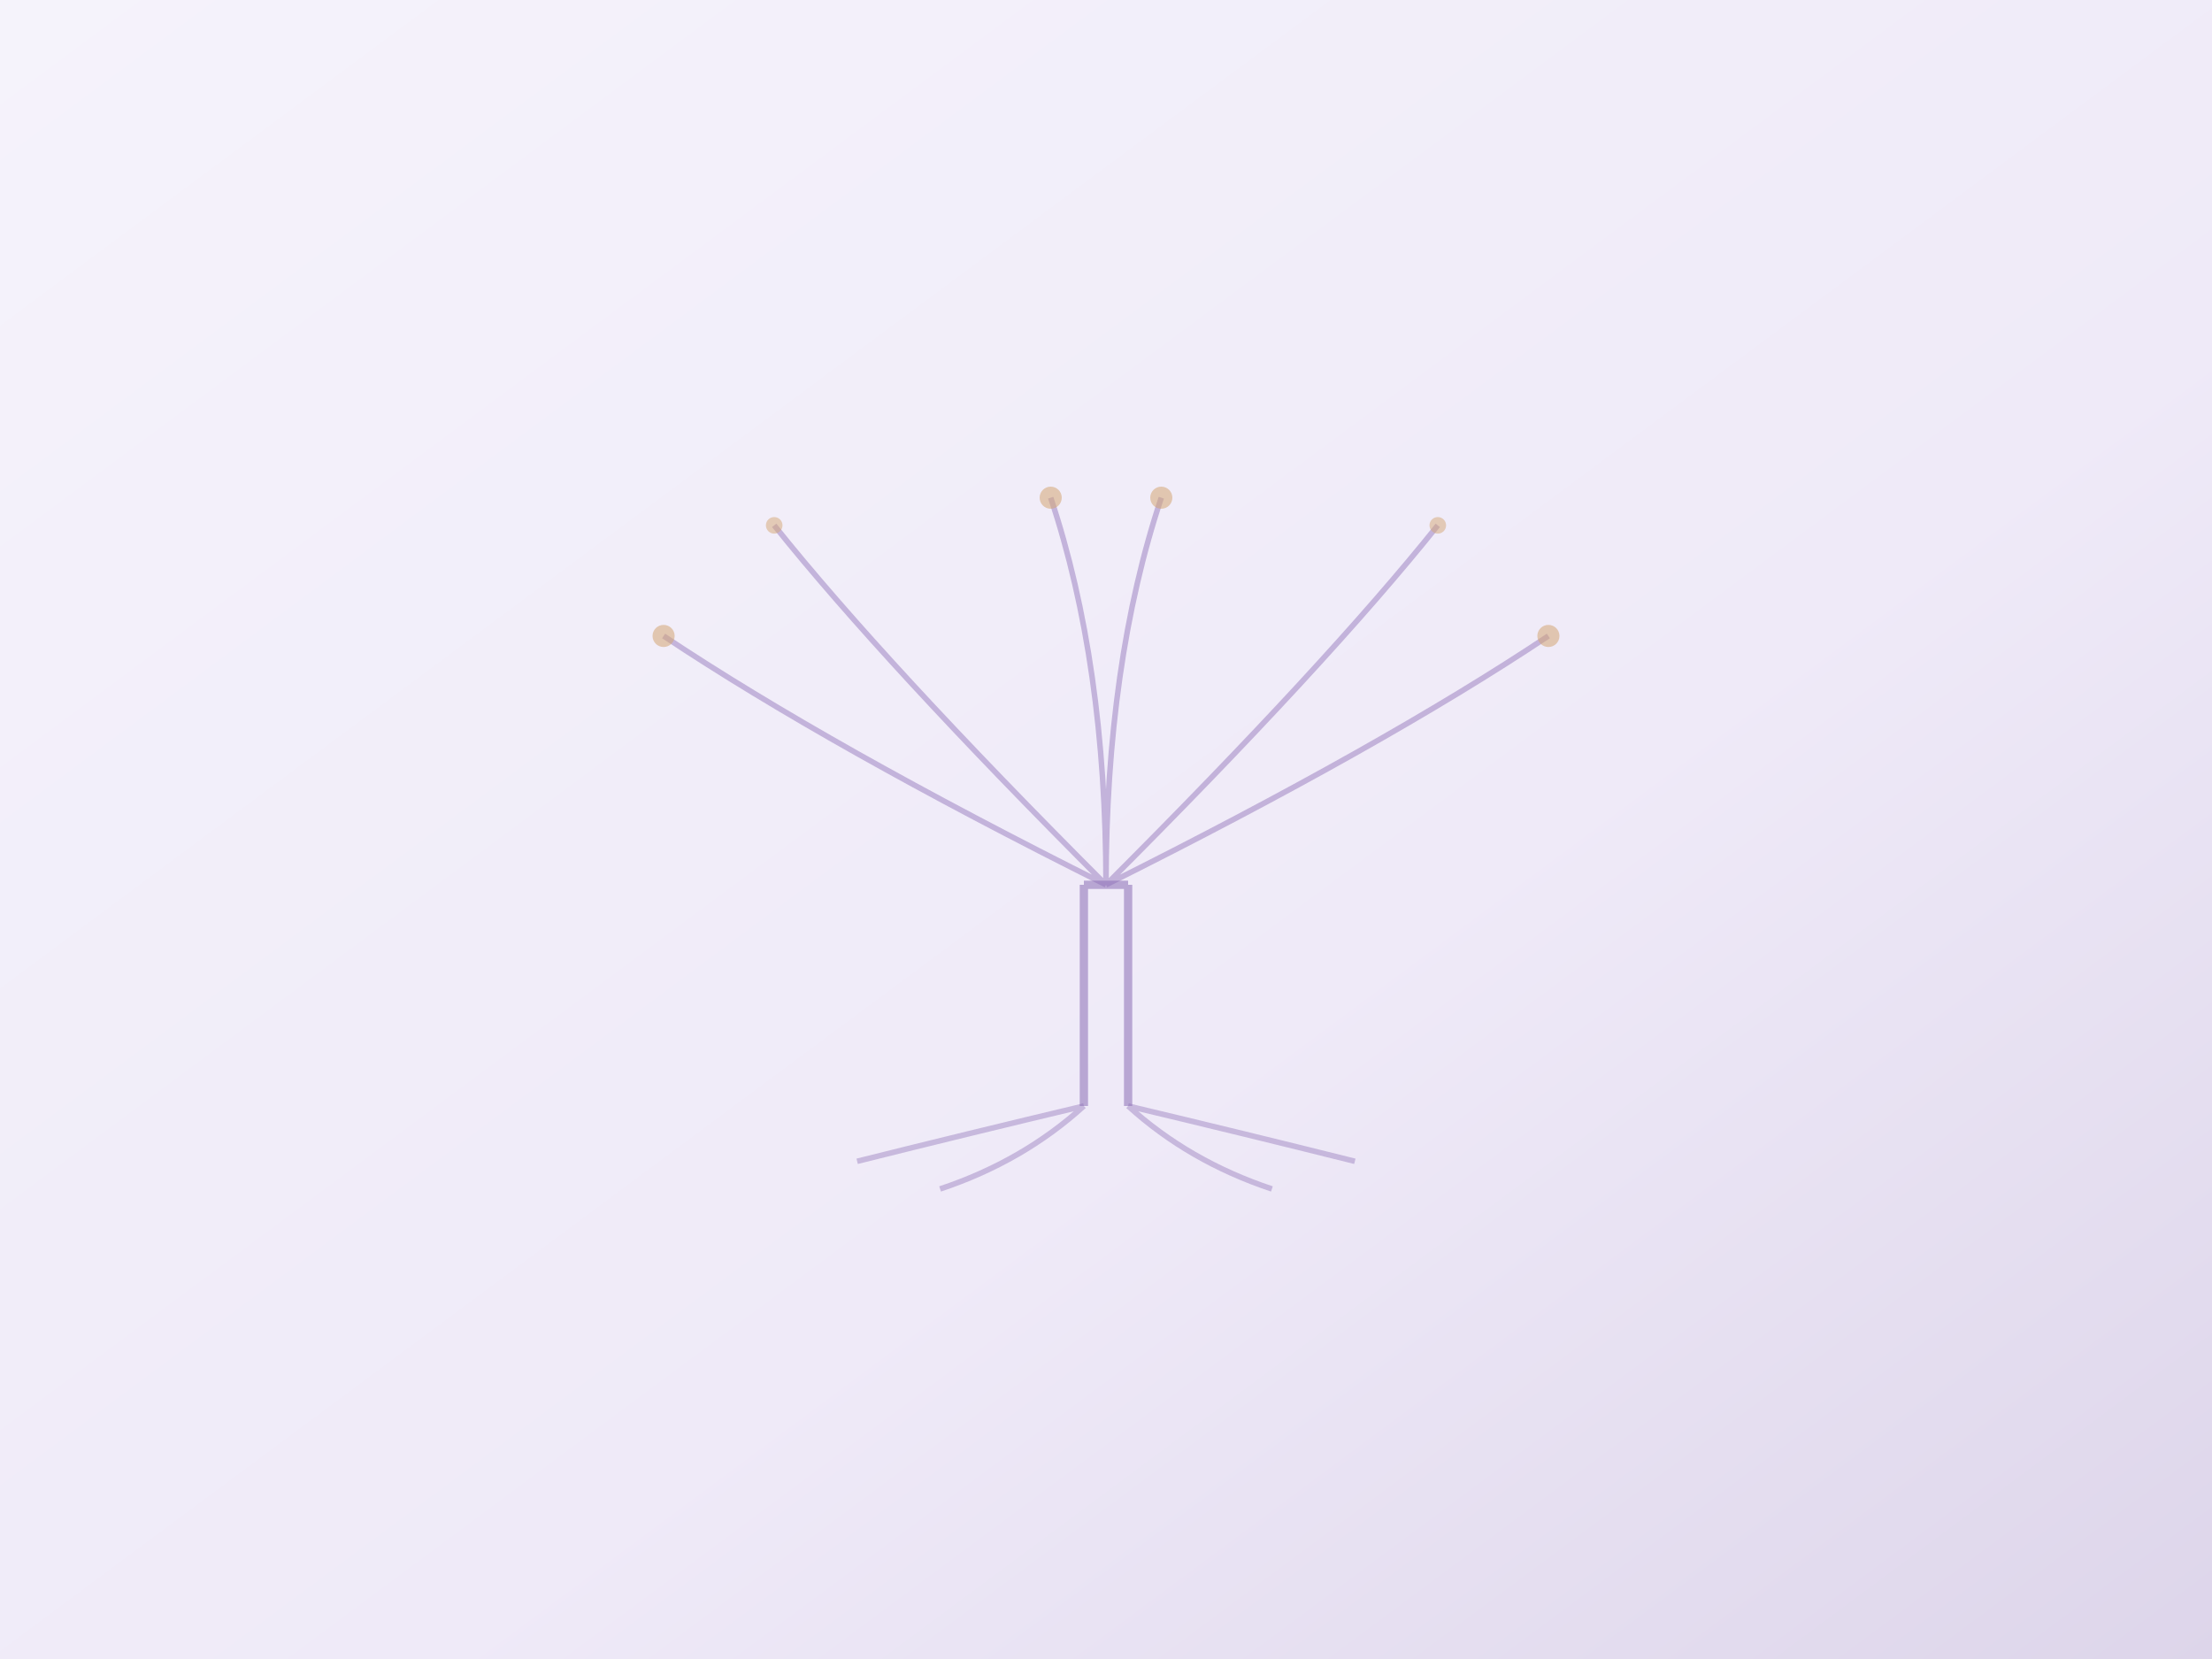
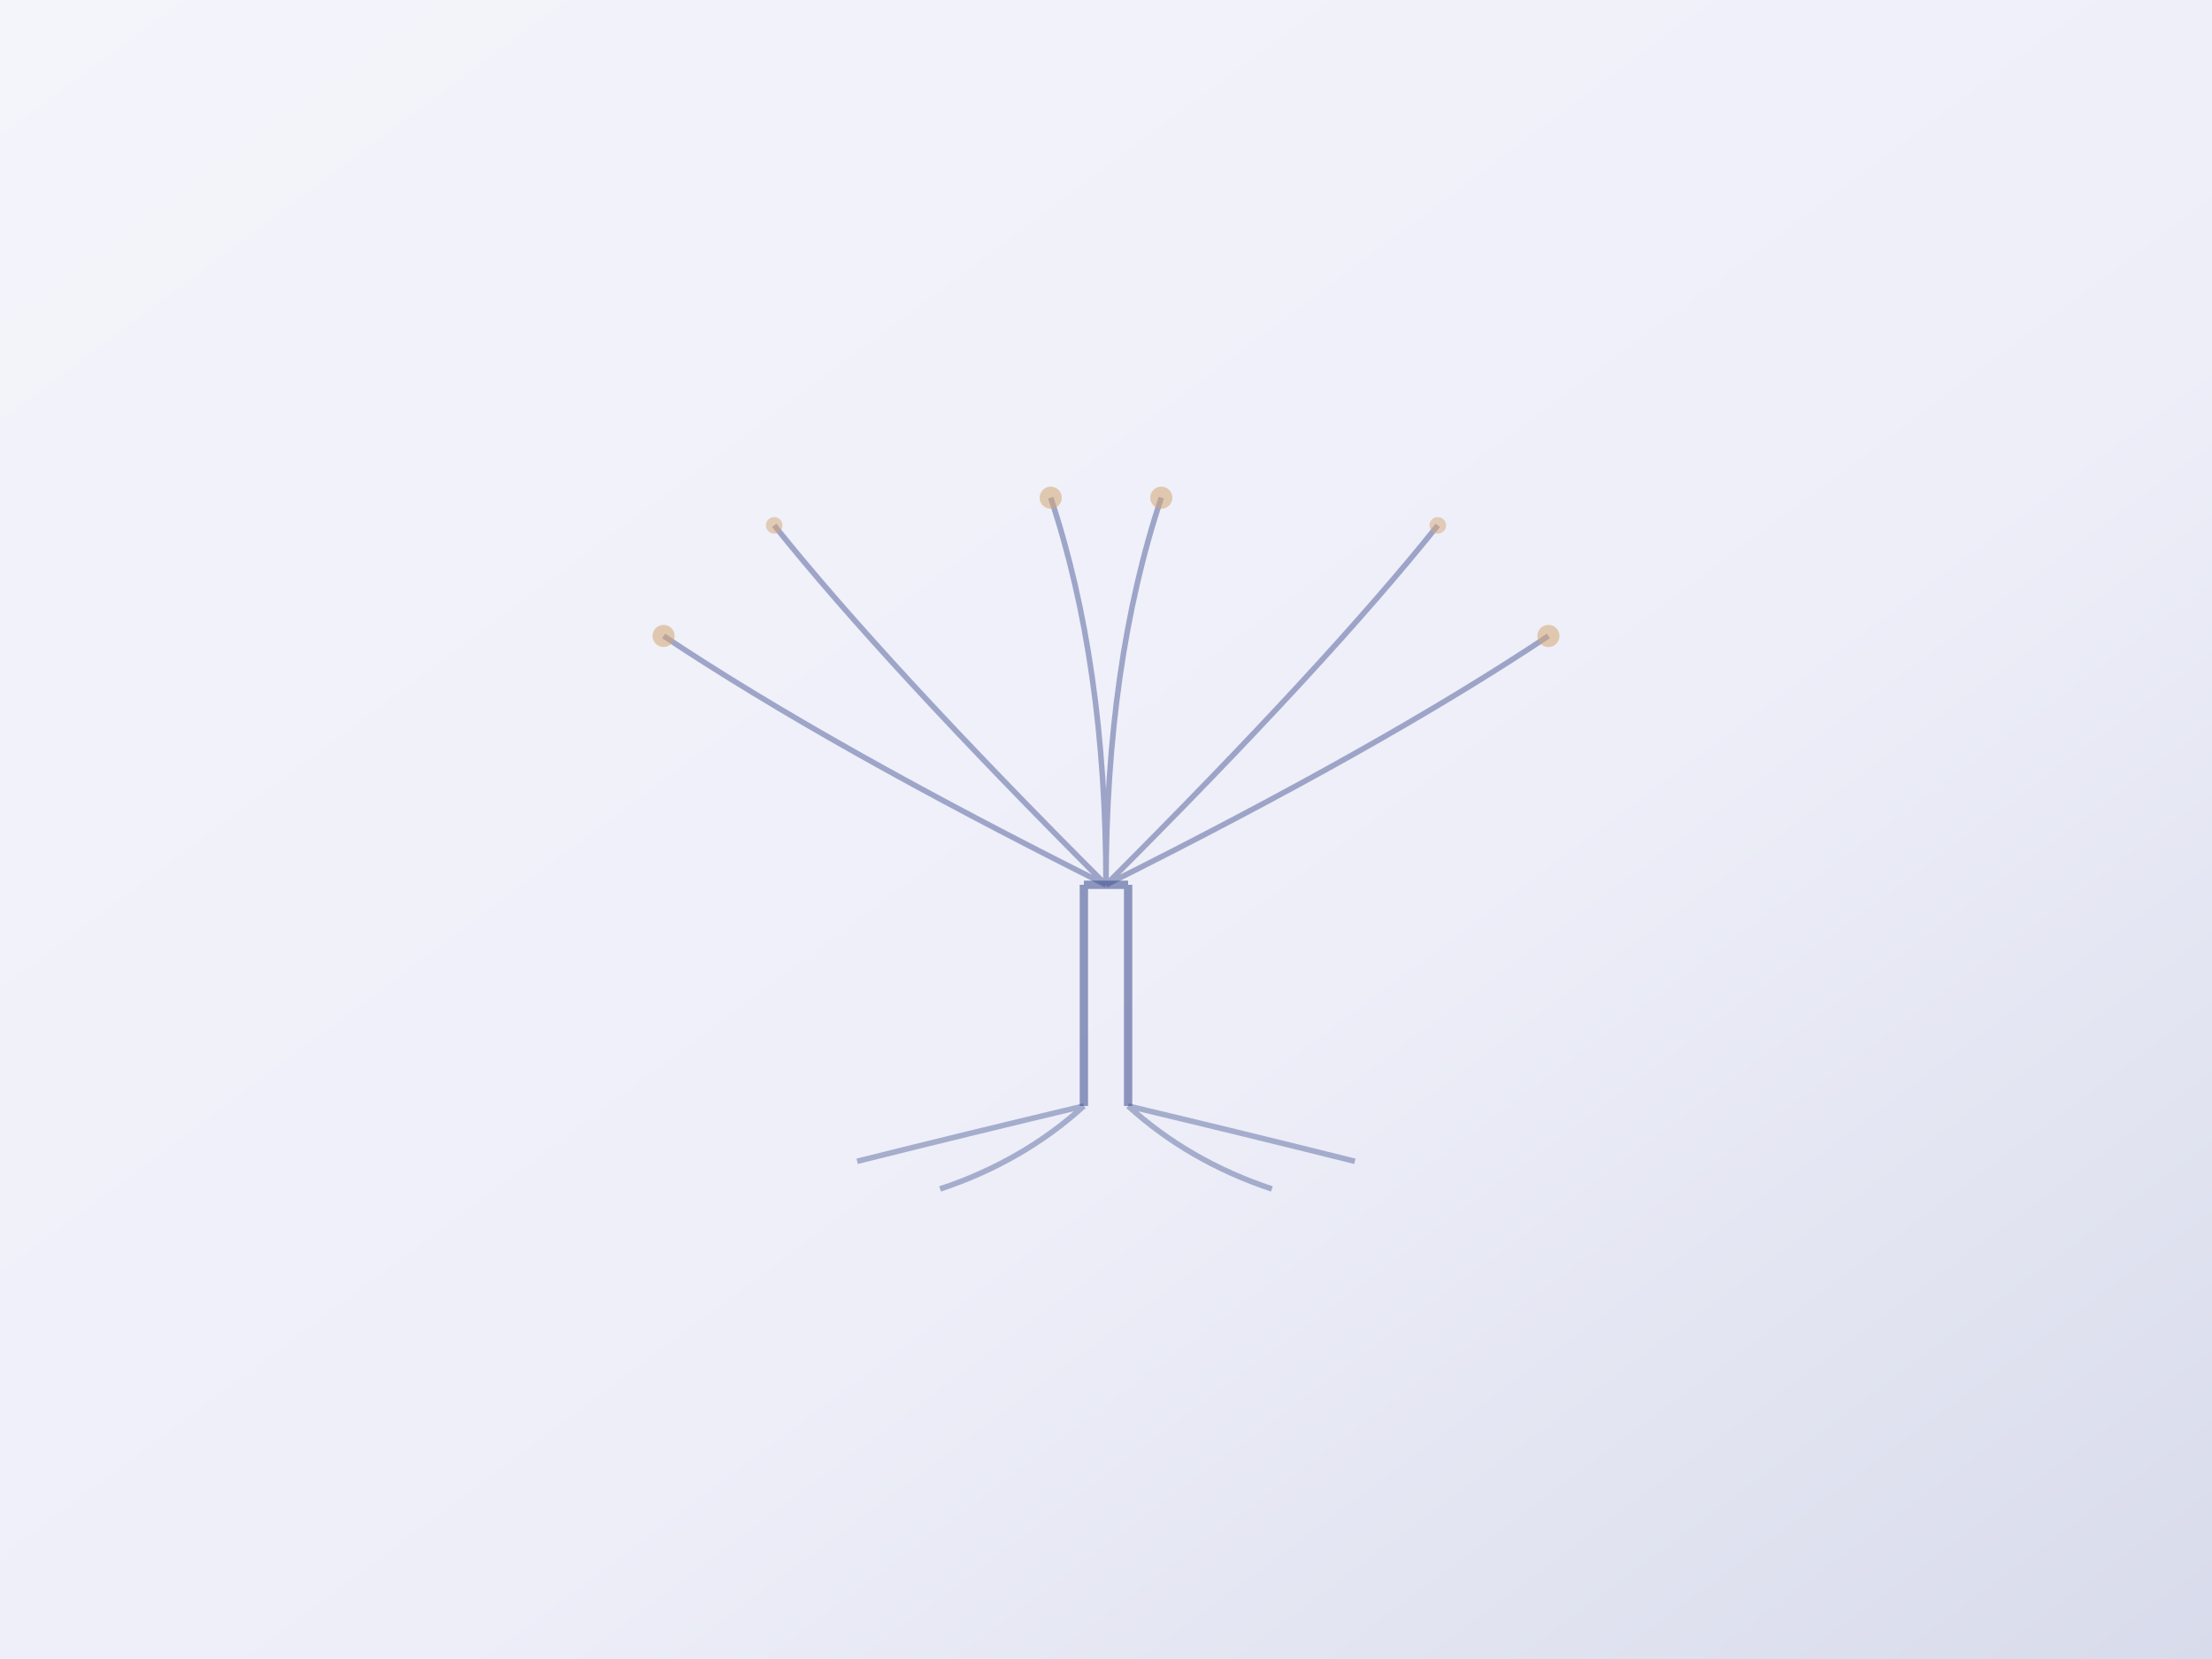
<svg xmlns="http://www.w3.org/2000/svg" viewBox="0 0 800 600" preserveAspectRatio="xMidYMid slice">
  <defs>
    <linearGradient id="bg-familia" x1="0%" y1="0%" x2="100%" y2="100%">
-       <stop offset="0%" stop-color="#f5f3fb" />
-       <stop offset="60%" stop-color="#efeaf8" />
-       <stop offset="100%" stop-color="#ddd5ea" />
+       <stop offset="0%" stop-color="#f4f5fb" />
+       <stop offset="60%" stop-color="#edeef8" />
+       <stop offset="100%" stop-color="#d8dbeb" />
    </linearGradient>
  </defs>
  <rect width="800" height="600" fill="url(#bg-familia)" />
  <g transform="translate(400, 320)">
-     <path d="M -8,80 L -8,0 M 8,80 L 8,0 M -8,0 L 8,0" stroke="#8b6db5" stroke-width="3" fill="none" opacity="0.55" />
-     <path d="M -8,80 Q -50,90 -90,100 M -8,80 Q -30,100 -60,110 M 8,80 Q 50,90 90,100 M 8,80 Q 30,100 60,110" stroke="#8b6db5" stroke-width="2" fill="none" opacity="0.4" />
-     <path d="M 0,0 Q -100,-50 -160,-90 M 0,0 Q 100,-50 160,-90              M 0,0 Q -80,-80 -120,-130 M 0,0 Q 80,-80 120,-130              M 0,0 Q 0,-80 -20,-140 M 0,0 Q 0,-80 20,-140" stroke="#8b6db5" stroke-width="2" fill="none" opacity="0.45" />
+     <path d="M -8,80 L -8,0 M 8,80 L 8,0 M -8,0 L 8,0" stroke="#3a4a8c" stroke-width="3" fill="none" opacity="0.55" />
+     <path d="M -8,80 Q -50,90 -90,100 M -8,80 Q -30,100 -60,110 M 8,80 Q 50,90 90,100 M 8,80 Q 30,100 60,110" stroke="#3a4a8c" stroke-width="2" fill="none" opacity="0.4" />
+     <path d="M 0,0 Q -100,-50 -160,-90 M 0,0 Q 100,-50 160,-90              M 0,0 Q -80,-80 -120,-130 M 0,0 Q 80,-80 120,-130              M 0,0 Q 0,-80 -20,-140 M 0,0 Q 0,-80 20,-140" stroke="#3a4a8c" stroke-width="2" fill="none" opacity="0.45" />
    <circle cx="-160" cy="-90" r="4" fill="#d4a574" opacity="0.55" />
    <circle cx="160" cy="-90" r="4" fill="#d4a574" opacity="0.55" />
    <circle cx="-120" cy="-130" r="3" fill="#d4a574" opacity="0.5" />
    <circle cx="120" cy="-130" r="3" fill="#d4a574" opacity="0.5" />
    <circle cx="-20" cy="-140" r="4" fill="#d4a574" opacity="0.55" />
    <circle cx="20" cy="-140" r="4" fill="#d4a574" opacity="0.55" />
  </g>
</svg>
